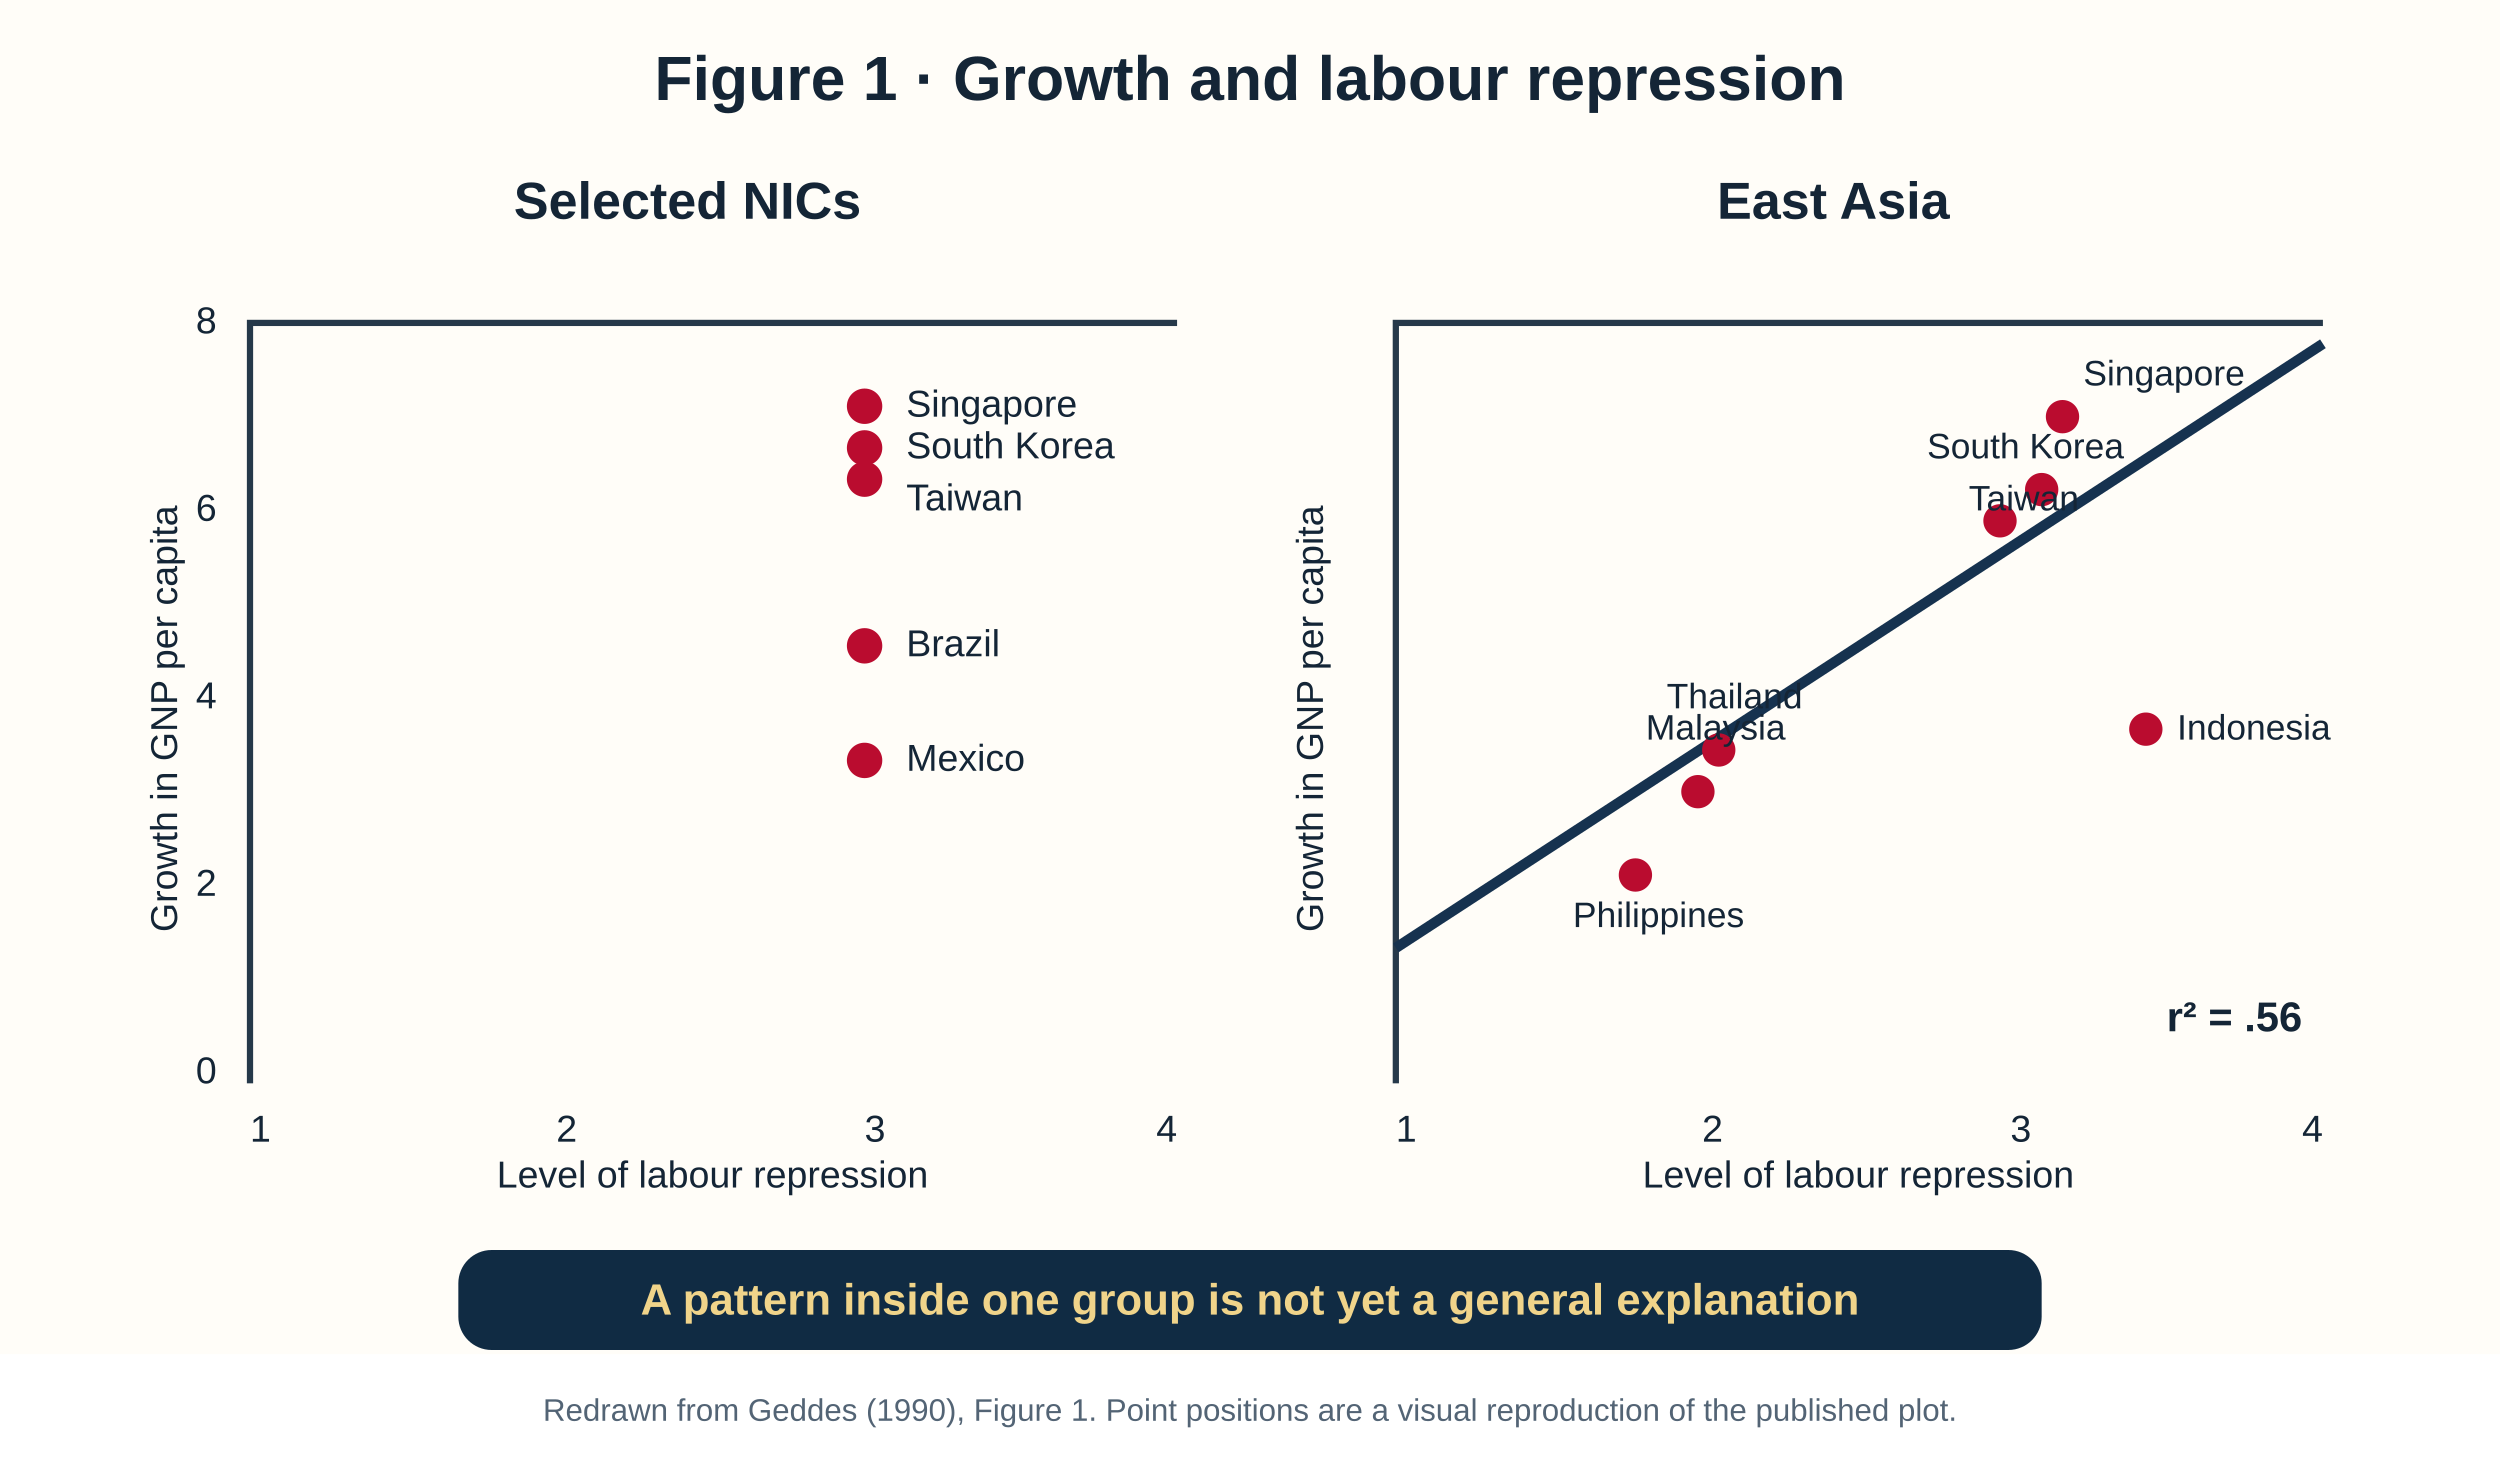
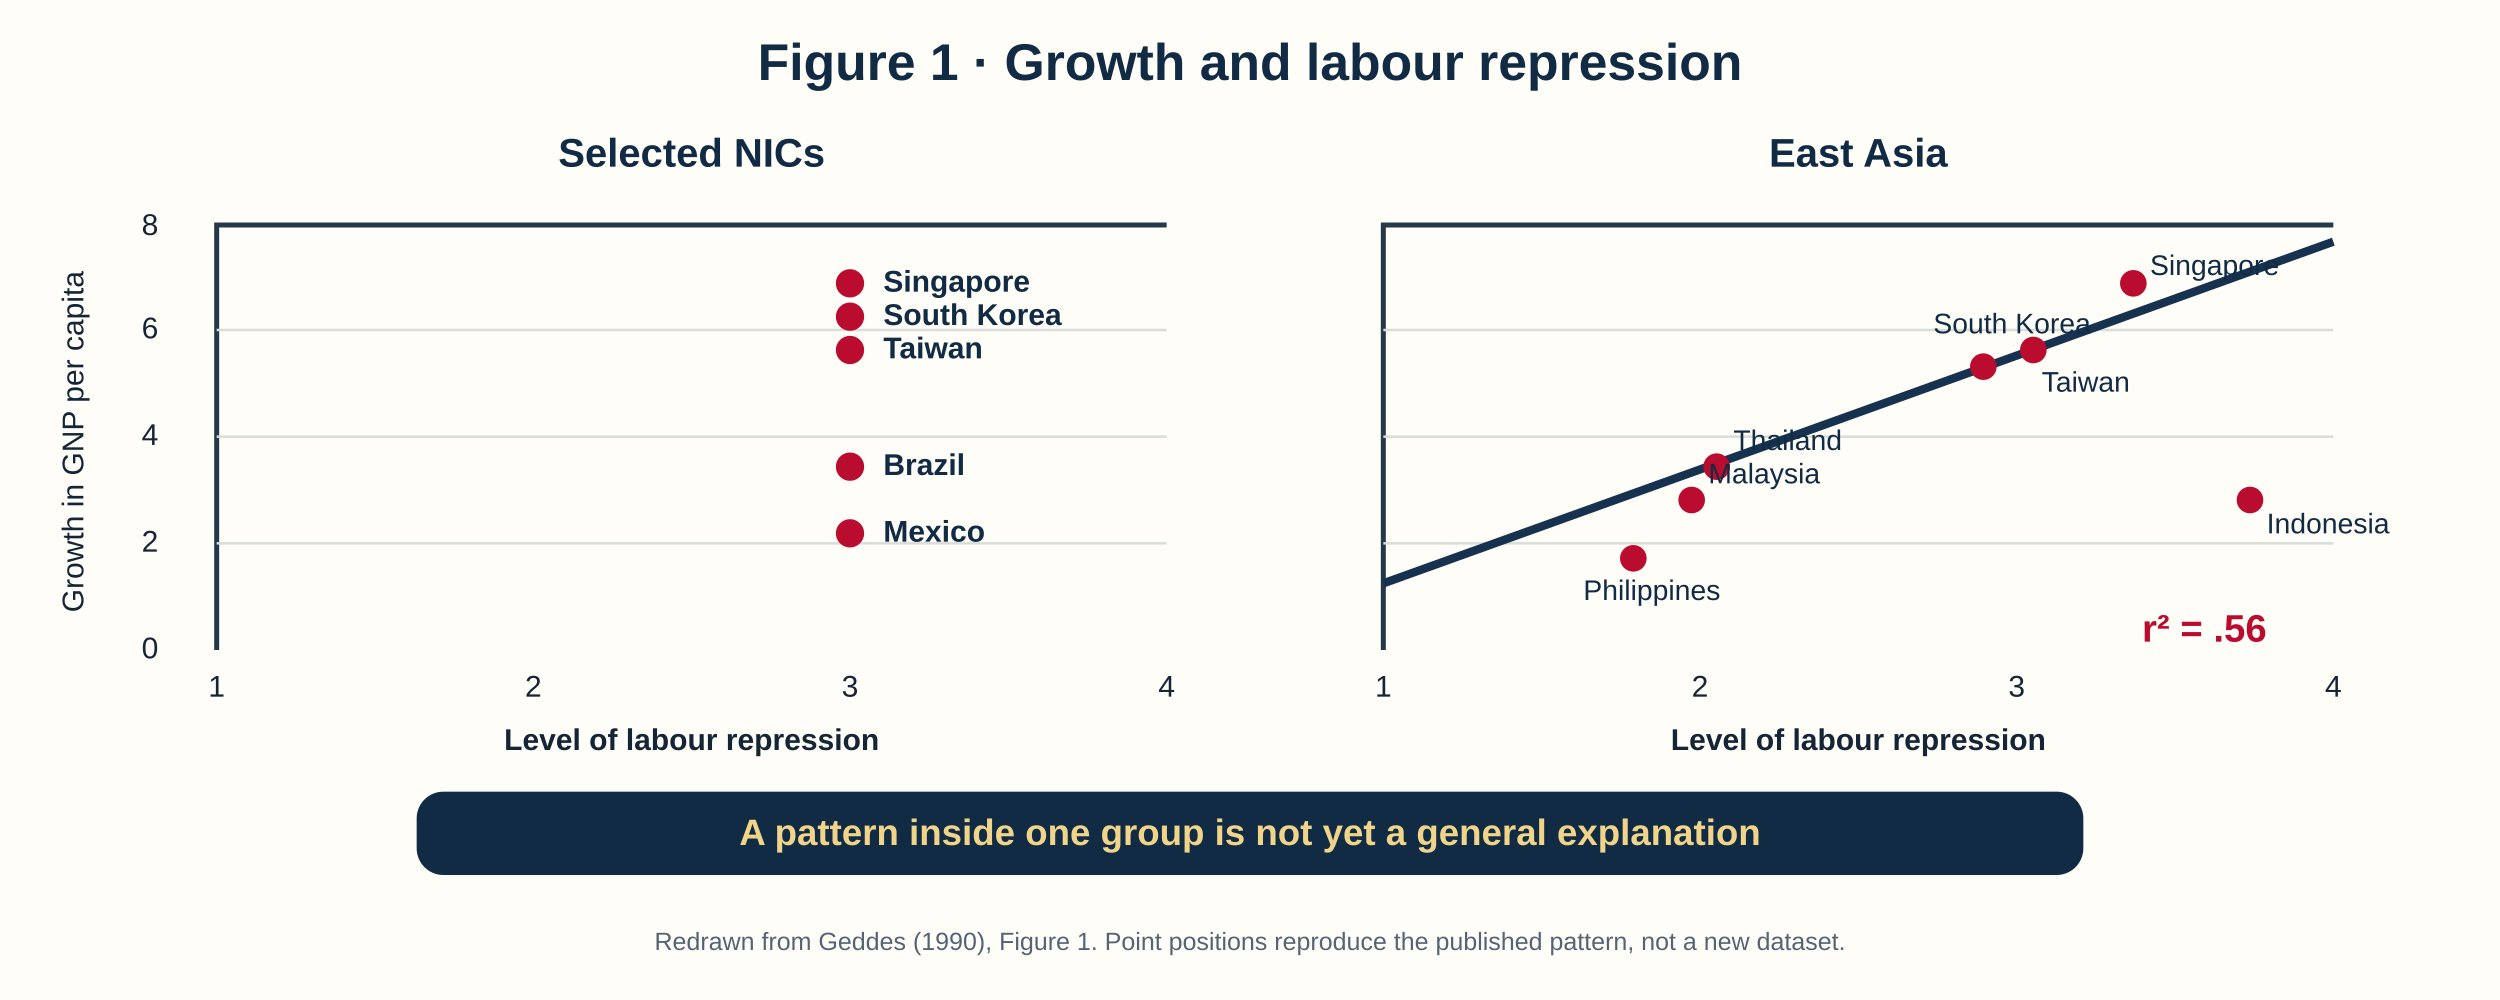
- <svg xmlns="http://www.w3.org/2000/svg" viewBox="0 0 1200 700" role="img" aria-labelledby="t d">
-   <rect width="1200" height="650" fill="#fffdf8" />
-   <g font-family="Arial,sans-serif" fill="#142536">
-     <text x="600" y="48" text-anchor="middle" font-size="30" font-weight="700">Figure 1 · Growth and labour repression</text>
-     <text x="330" y="105" text-anchor="middle" font-size="25" font-weight="700">Selected NICs</text>
-     <text x="880" y="105" text-anchor="middle" font-size="25" font-weight="700">East Asia</text>
+ <svg xmlns="http://www.w3.org/2000/svg" viewBox="0 0 1500 600" role="img" aria-labelledby="t d">
+   <rect width="1500" height="600" fill="#fffdf8" />
+   <text x="750" y="48" text-anchor="middle" fill="#102b43" font-family="Arial,sans-serif" font-size="31" font-weight="700">Figure 1 · Growth and labour repression</text>
+   <g fill="#102b43" font-family="Arial,sans-serif" font-size="24" font-weight="700">
+     <text x="415" y="100" text-anchor="middle">Selected NICs</text>
+     <text x="1115" y="100" text-anchor="middle">East Asia</text>
  </g>
  <g stroke="#26394a" stroke-width="3" fill="none">
-     <path d="M120 520V155H565" />
-     <path d="M670 520V155H1115" />
+     <path d="M130 390V135H700" />
+     <path d="M830 390V135H1400" />
  </g>
-   <g font-family="Arial,sans-serif" fill="#142536" font-size="18">
-     <text x="342" y="570" text-anchor="middle">Level of labour repression</text>
-     <text x="892" y="570" text-anchor="middle">Level of labour repression</text>
-     <text x="85" y="345" transform="rotate(-90 85 345)" text-anchor="middle">Growth in GNP per capita</text>
-     <text x="635" y="345" transform="rotate(-90 635 345)" text-anchor="middle">Growth in GNP per capita</text>
-     <text x="120" y="548">1</text>
-     <text x="267" y="548">2</text>
-     <text x="415" y="548">3</text>
-     <text x="555" y="548">4</text>
-     <text x="670" y="548">1</text>
-     <text x="817" y="548">2</text>
-     <text x="965" y="548">3</text>
-     <text x="1105" y="548">4</text>
-     <text x="94" y="520">0</text>
-     <text x="94" y="430">2</text>
-     <text x="94" y="340">4</text>
-     <text x="94" y="250">6</text>
-     <text x="94" y="160">8</text>
+   <g stroke="#d9ddd9" stroke-width="1.5">
+     <path d="M130 326H700M130 262H700M130 198H700" />
+     <path d="M830 326H1400M830 262H1400M830 198H1400" />
+   </g>
+   <g fill="#142536" font-family="Arial,sans-serif" font-size="18">
+     <text x="95" y="395" text-anchor="end">0</text>
+     <text x="95" y="331" text-anchor="end">2</text>
+     <text x="95" y="267" text-anchor="end">4</text>
+     <text x="95" y="203" text-anchor="end">6</text>
+     <text x="95" y="141" text-anchor="end">8</text>
+     <text x="50" y="265" transform="rotate(-90 50 265)" text-anchor="middle">Growth in GNP per capita</text>
+     <text x="130" y="418" text-anchor="middle">1</text>
+     <text x="320" y="418" text-anchor="middle">2</text>
+     <text x="510" y="418" text-anchor="middle">3</text>
+     <text x="700" y="418" text-anchor="middle">4</text>
+     <text x="830" y="418" text-anchor="middle">1</text>
+     <text x="1020" y="418" text-anchor="middle">2</text>
+     <text x="1210" y="418" text-anchor="middle">3</text>
+     <text x="1400" y="418" text-anchor="middle">4</text>
+     <text x="415" y="450" text-anchor="middle" font-weight="700">Level of labour repression</text>
+     <text x="1115" y="450" text-anchor="middle" font-weight="700">Level of labour repression</text>
  </g>
  <g fill="#ba0c2f" stroke="#ba0c2f">
-     <circle cx="415" cy="195" r="8" />
-     <circle cx="415" cy="215" r="8" />
-     <circle cx="415" cy="230" r="8" />
-     <circle cx="415" cy="310" r="8" />
-     <circle cx="415" cy="365" r="8" />
+     <circle cx="510" cy="170" r="8" />
+     <circle cx="510" cy="190" r="8" />
+     <circle cx="510" cy="210" r="8" />
+     <circle cx="510" cy="280" r="8" />
+     <circle cx="510" cy="320" r="8" />
  </g>
-   <g font-family="Arial,sans-serif" fill="#142536" font-size="18">
-     <text x="435" y="200">Singapore</text>
-     <text x="435" y="220">South Korea</text>
-     <text x="435" y="245">Taiwan</text>
-     <text x="435" y="315">Brazil</text>
-     <text x="435" y="370">Mexico</text>
+   <g fill="#102b43" font-family="Arial,sans-serif" font-size="18" font-weight="700">
+     <text x="530" y="175">Singapore</text>
+     <text x="530" y="195">South Korea</text>
+     <text x="530" y="215">Taiwan</text>
+     <text x="530" y="285">Brazil</text>
+     <text x="530" y="325">Mexico</text>
  </g>
-   <g stroke="#16324f" stroke-width="5" fill="none">
-     <path d="M670 455L1115 165" />
+   <path d="M830 350L1400 145" stroke="#16324f" stroke-width="5" fill="none" />
+   <g fill="#ba0c2f">
+     <circle cx="980" cy="335" r="8" />
+     <circle cx="1015" cy="300" r="8" />
+     <circle cx="1030" cy="280" r="8" />
+     <circle cx="1190" cy="220" r="8" />
+     <circle cx="1220" cy="210" r="8" />
+     <circle cx="1280" cy="170" r="8" />
+     <circle cx="1350" cy="300" r="8" />
  </g>
-   <g fill="#ba0c2f">
-     <circle cx="785" cy="420" r="8" />
-     <circle cx="815" cy="380" r="8" />
-     <circle cx="825" cy="360" r="8" />
-     <circle cx="960" cy="250" r="8" />
-     <circle cx="980" cy="235" r="8" />
-     <circle cx="990" cy="200" r="8" />
-     <circle cx="1030" cy="350" r="8" />
+   <g fill="#102b43" font-family="Arial,sans-serif" font-size="17">
+     <text x="950" y="360">Philippines</text>
+     <text x="1025" y="290">Malaysia</text>
+     <text x="1040" y="270">Thailand</text>
+     <text x="1160" y="200">South Korea</text>
+     <text x="1225" y="235">Taiwan</text>
+     <text x="1290" y="165">Singapore</text>
+     <text x="1360" y="320">Indonesia</text>
  </g>
-   <g font-family="Arial,sans-serif" fill="#142536" font-size="17">
-     <text x="755" y="445">Philippines</text>
-     <text x="790" y="355">Malaysia</text>
-     <text x="800" y="340">Thailand</text>
-     <text x="925" y="220">South Korea</text>
-     <text x="945" y="245">Taiwan</text>
-     <text x="1000" y="185">Singapore</text>
-     <text x="1045" y="355">Indonesia</text>
-     <text x="1040" y="495" font-size="20" font-weight="700">r² = .56</text>
-   </g>
-   <rect x="220" y="600" width="760" height="48" rx="16" fill="#102b43" />
-   <text x="600" y="631" text-anchor="middle" font-family="Arial,sans-serif" font-size="21" font-weight="700" fill="#f0d48a">A pattern inside one group is not yet a general explanation</text>
-   <text x="600" y="682" text-anchor="middle" font-family="Arial,sans-serif" font-size="15" fill="#536475">Redrawn from Geddes (1990), Figure 1. Point positions are a visual reproduction of the published plot.</text>
+   <text x="1360" y="385" text-anchor="end" fill="#ba0c2f" font-family="Arial,sans-serif" font-size="23" font-weight="700">r² = .56</text>
+   <rect x="250" y="475" width="1000" height="50" rx="16" fill="#102b43" />
+   <text x="750" y="507" text-anchor="middle" fill="#f0d48a" font-family="Arial,sans-serif" font-size="22" font-weight="700">A pattern inside one group is not yet a general explanation</text>
+   <text x="750" y="570" text-anchor="middle" fill="#536475" font-family="Arial,sans-serif" font-size="15">Redrawn from Geddes (1990), Figure 1. Point positions reproduce the published pattern, not a new dataset.</text>
</svg>
